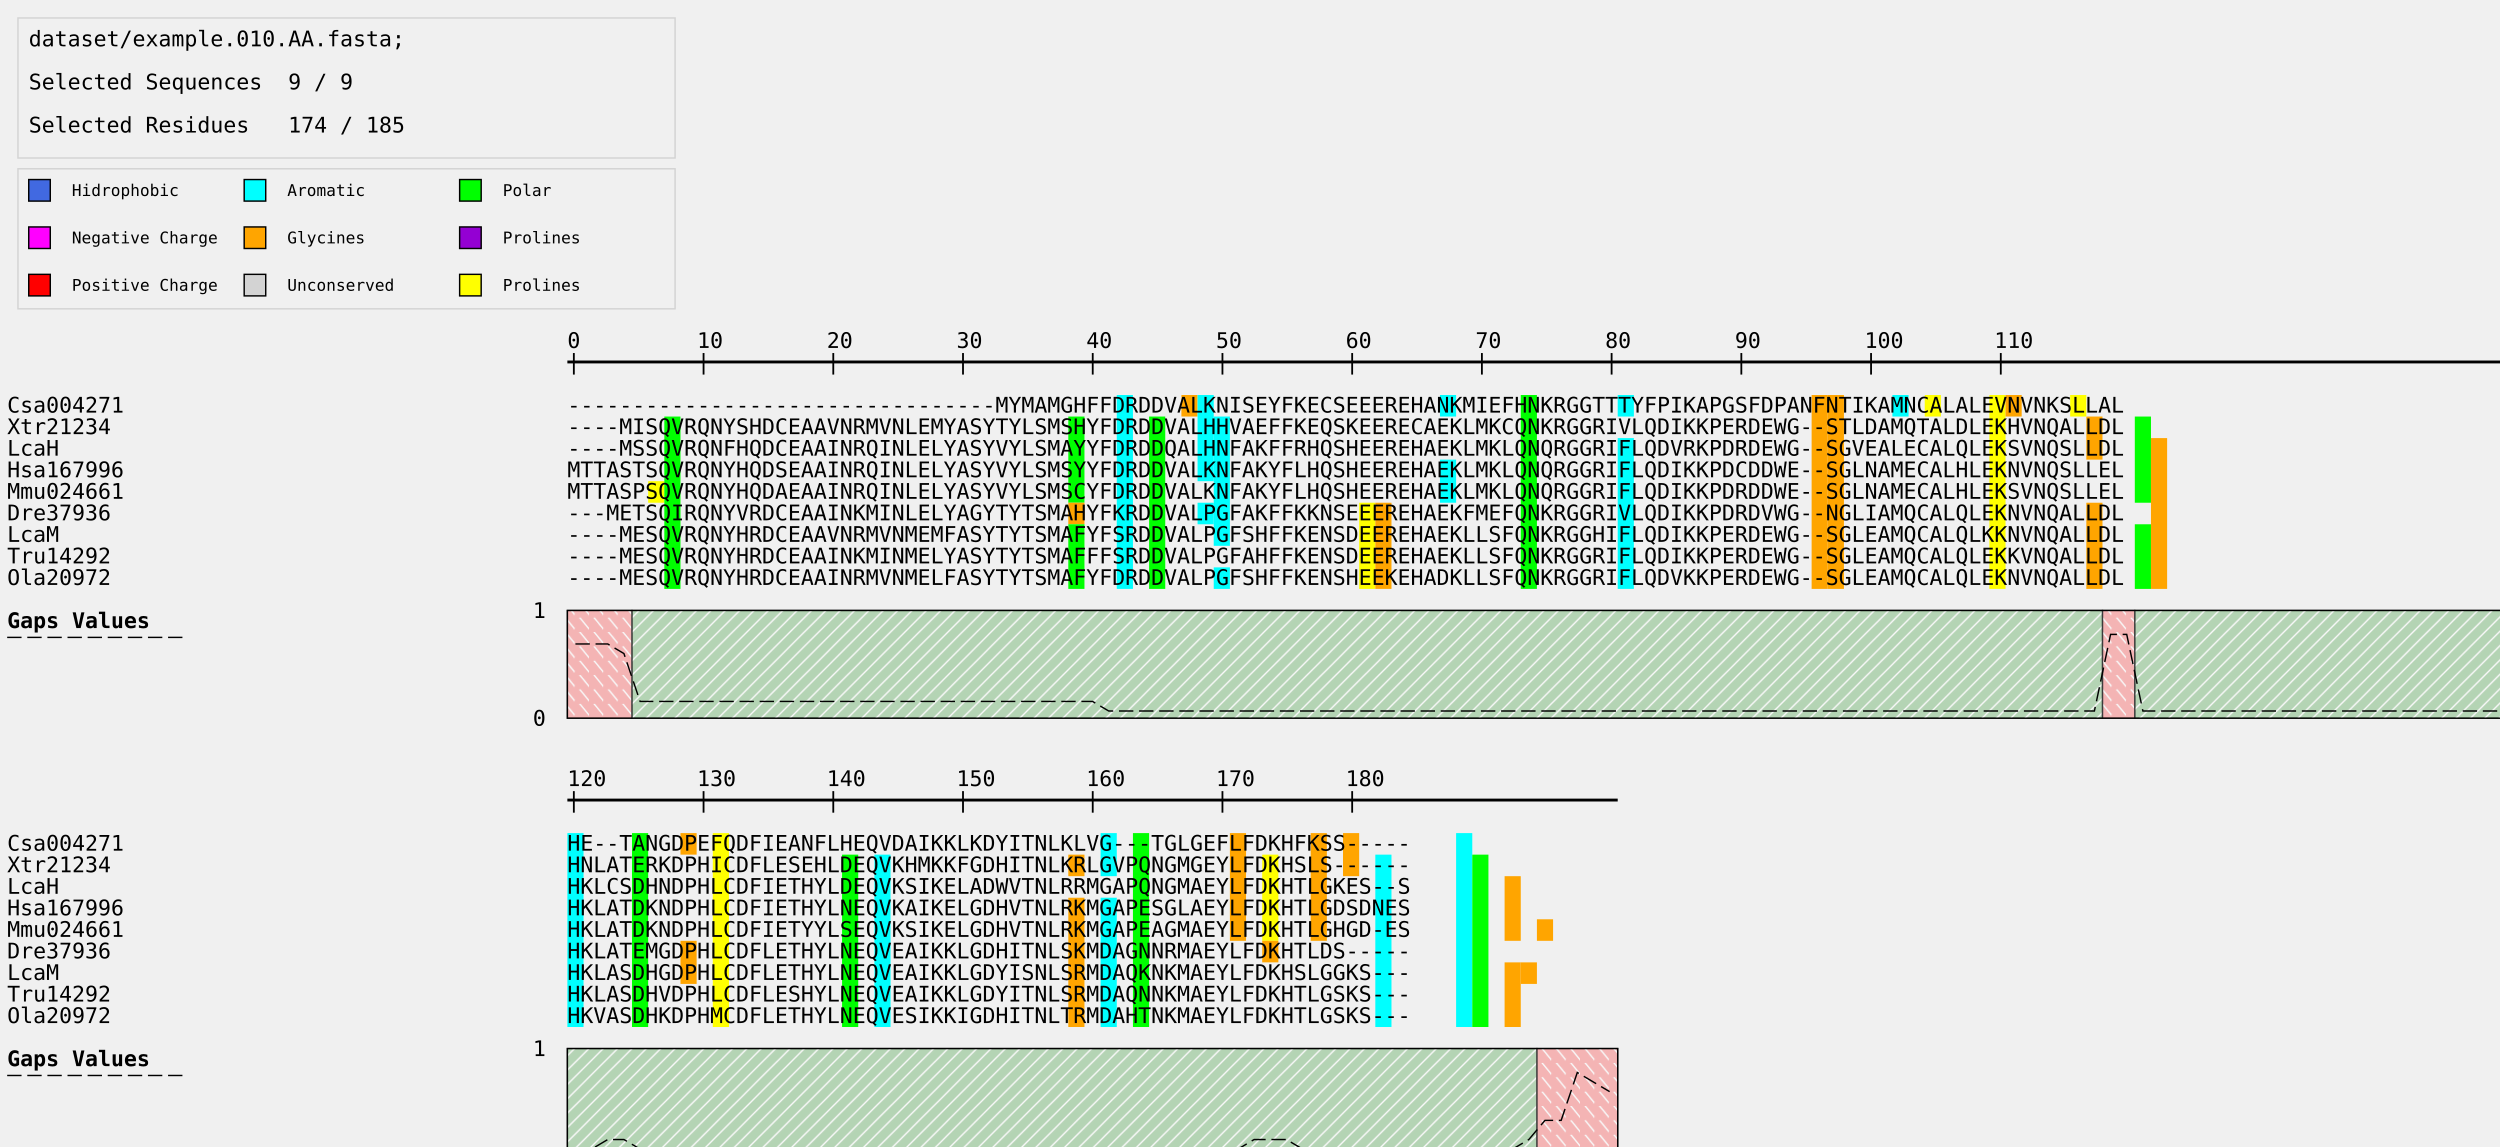
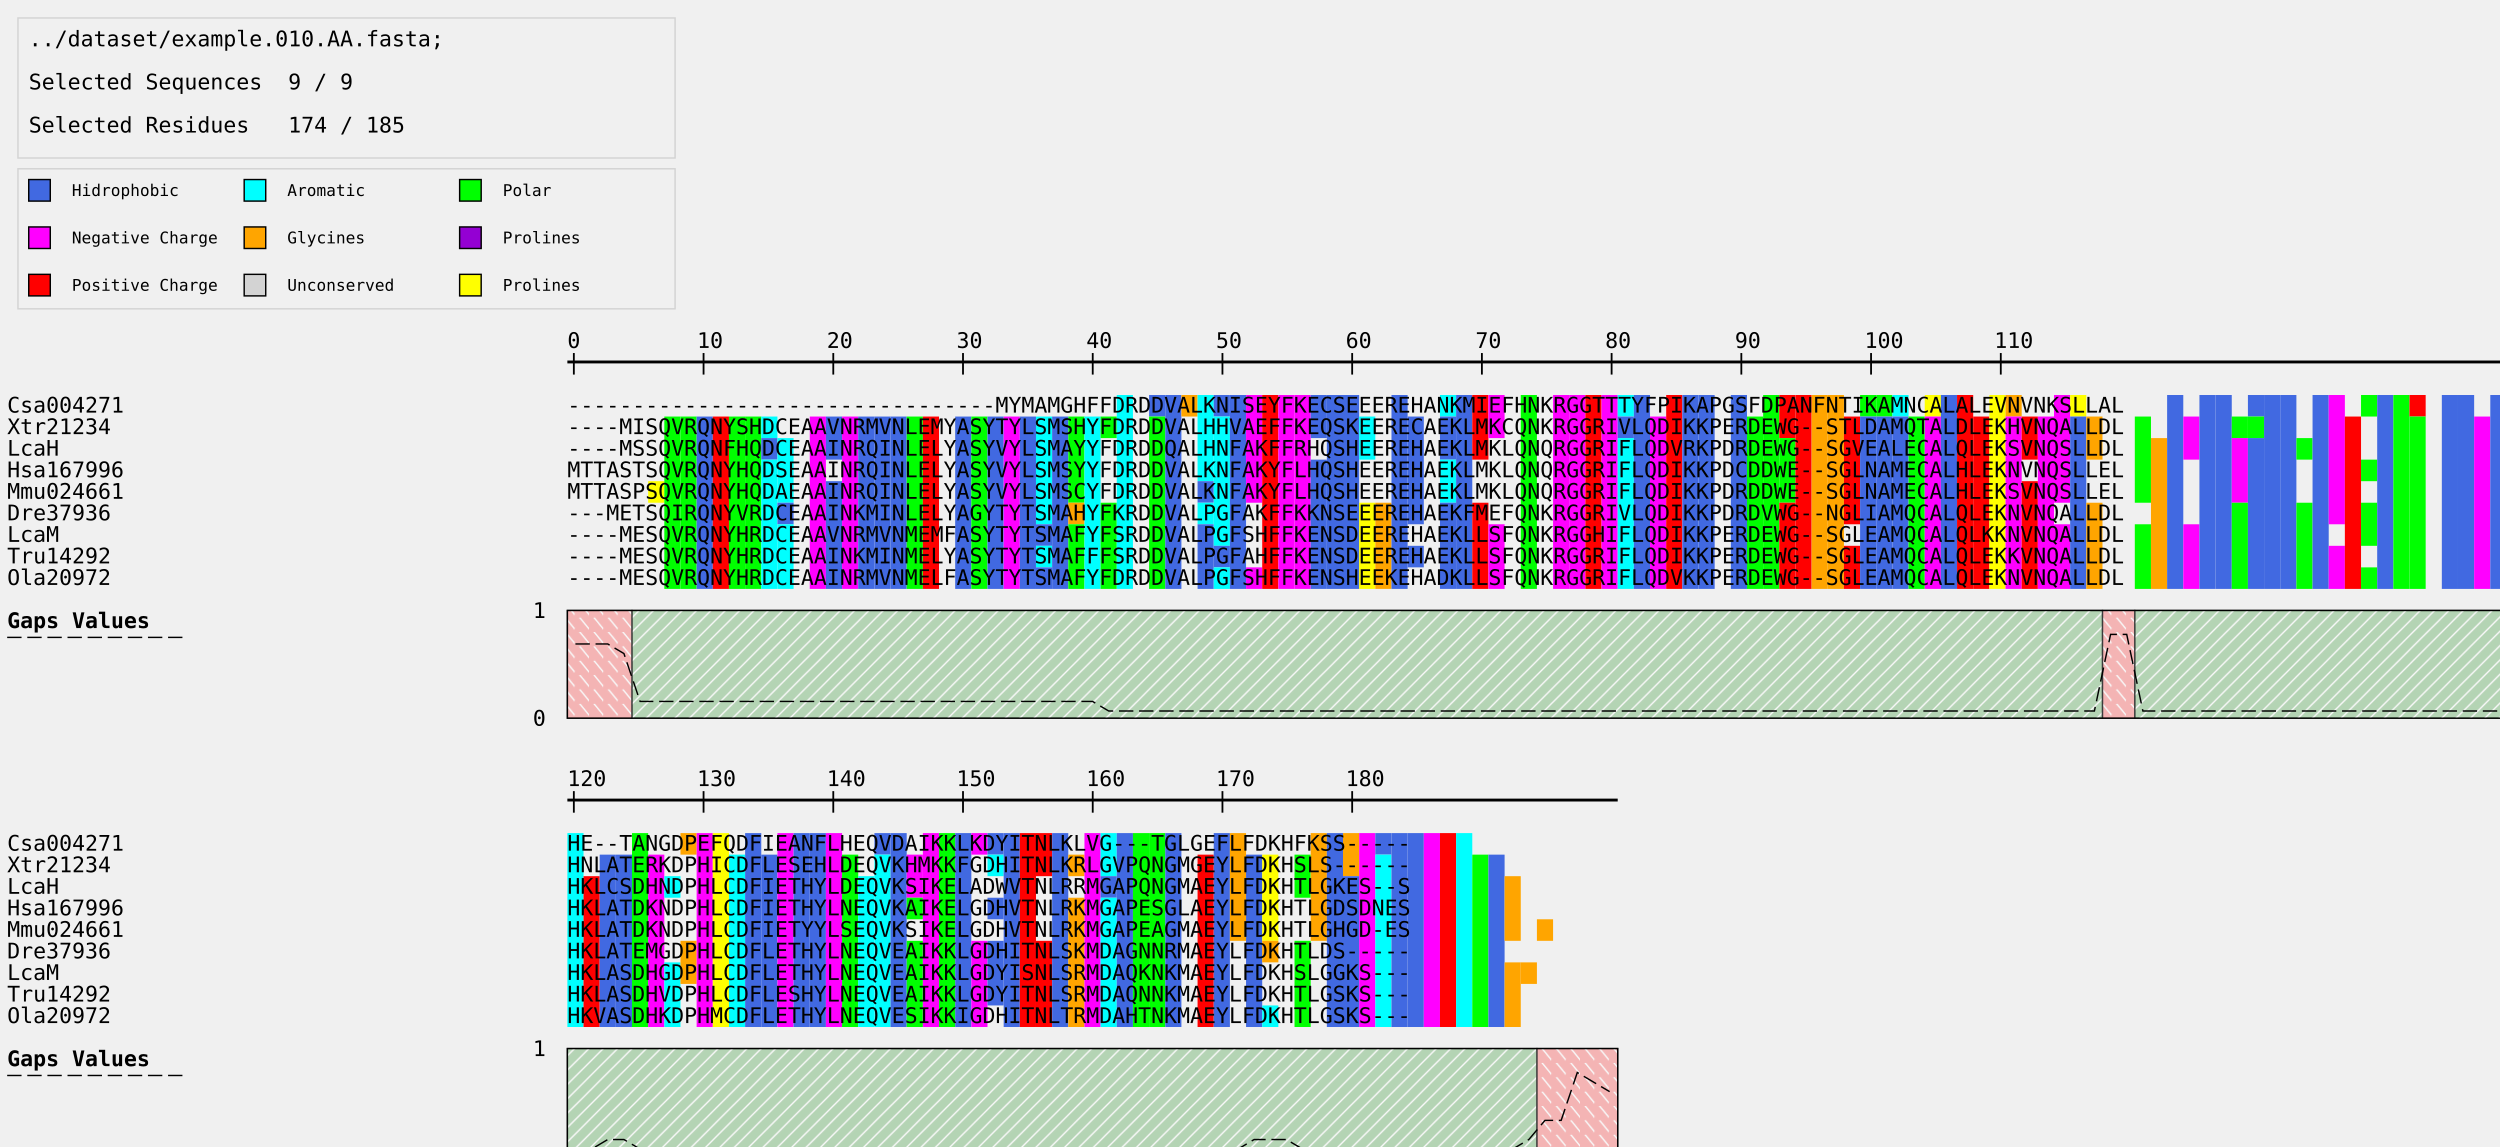
<svg xmlns="http://www.w3.org/2000/svg" version="1.1" viewbox="0 0 1750 845">
-   <pattern id="selected_pattern_gappyout" patternUnits="userSpaceOnUse" width="10" height="10">
+   <pattern id="selected_gappyout_pattern" patternUnits="userSpaceOnUse" width="10" height="10">
    <rect width="10" height="10" fill="green" opacity="0.5" />
    <path d="M-1,1 l2,-2 M0,10 l10,-10 M9,11 l2,-2" stroke="white" stroke-width="1" />
  </pattern>
  <pattern id="rejected_gappyout" patternUnits="userSpaceOnUse" width="10" height="10">
    <rect width="10" height="10" fill="red" opacity="0.5" />
    <path d="M2,-2 l-1,1 M10,-10 l0,10 M2,-2 l9,11" stroke="white" stroke-width="1" />
  </pattern>
  <rect style="fill:none;stroke:lightgrey" height="97.5" width="457.5px" x="12.5px" y="12.5" />
-   <text font-family="monospace" font-size="15px" dy=".35em" x="20" y="27" kerning="0" text-anchor="start" lengthAdjust="spacingAndGlyphs" textLength="326.25" style="font-weight:100" xml:space="preserve">dataset/example.010.AA.fasta;</text>
+   <text font-family="monospace" font-size="15px" dy=".35em" x="20" y="27" kerning="0" text-anchor="start" lengthAdjust="spacingAndGlyphs" textLength="360" style="font-weight:100" xml:space="preserve">../dataset/example.010.AA.fasta;</text>
  <text font-family="monospace" font-size="15px" dy=".35em" x="20" y="57" kerning="0" text-anchor="start" lengthAdjust="spacingAndGlyphs" textLength="243.75" style="font-weight:100" xml:space="preserve">Selected Sequences 	9 / 9</text>
  <text font-family="monospace" font-size="15px" dy=".35em" x="20" y="87" kerning="0" text-anchor="start" lengthAdjust="spacingAndGlyphs" textLength="282.75" style="font-weight:100" xml:space="preserve">Selected Residues 		174 / 185</text>
  <rect style="fill:none;stroke:lightgrey" height="97.5" width="457.5px" x="12.5px" y="117.5" />
  <rect style="fill:royalblue;stroke:black;stroke-width:1px" height="15" width="15px" x="20px" y="125" />
  <text font-family="monospace" font-size="11.25px" dy=".35em" x="50" y="132.5" kerning="0" text-anchor="start" lengthAdjust="spacingAndGlyphs" textLength="82.5" style="font-weight:100" xml:space="preserve">Hidrophobic</text>
  <rect style="fill:aqua;stroke:black;stroke-width:1px" height="15" width="15px" x="170px" y="125" />
  <text font-family="monospace" font-size="11.25px" dy=".35em" x="200" y="132.5" kerning="0" text-anchor="start" lengthAdjust="spacingAndGlyphs" textLength="60" style="font-weight:100" xml:space="preserve">Aromatic</text>
  <rect style="fill:lime;stroke:black;stroke-width:1px" height="15" width="15px" x="320px" y="125" />
  <text font-family="monospace" font-size="11.25px" dy=".35em" x="350" y="132.5" kerning="0" text-anchor="start" lengthAdjust="spacingAndGlyphs" textLength="37.5" style="font-weight:100" xml:space="preserve">Polar</text>
  <rect style="fill:magenta;stroke:black;stroke-width:1px" height="15" width="15px" x="20px" y="158" />
  <text font-family="monospace" font-size="11.25px" dy=".35em" x="50" y="165.5" kerning="0" text-anchor="start" lengthAdjust="spacingAndGlyphs" textLength="112.5" style="font-weight:100" xml:space="preserve">Negative Charge</text>
  <rect style="fill:orange;stroke:black;stroke-width:1px" height="15" width="15px" x="170px" y="158" />
  <text font-family="monospace" font-size="11.25px" dy=".35em" x="200" y="165.5" kerning="0" text-anchor="start" lengthAdjust="spacingAndGlyphs" textLength="60" style="font-weight:100" xml:space="preserve">Glycines</text>
  <rect style="fill:darkviolet;stroke:black;stroke-width:1px" height="15" width="15px" x="320px" y="158" />
  <text font-family="monospace" font-size="11.25px" dy=".35em" x="350" y="165.5" kerning="0" text-anchor="start" lengthAdjust="spacingAndGlyphs" textLength="60" style="font-weight:100" xml:space="preserve">Prolines</text>
  <rect style="fill:red;stroke:black;stroke-width:1px" height="15" width="15px" x="20px" y="191" />
  <text font-family="monospace" font-size="11.25px" dy=".35em" x="50" y="198.5" kerning="0" text-anchor="start" lengthAdjust="spacingAndGlyphs" textLength="112.5" style="font-weight:100" xml:space="preserve">Positive Charge</text>
  <rect style="fill:lightgrey;stroke:black;stroke-width:1px" height="15" width="15px" x="170px" y="191" />
  <text font-family="monospace" font-size="11.25px" dy=".35em" x="200" y="198.5" kerning="0" text-anchor="start" lengthAdjust="spacingAndGlyphs" textLength="82.5" style="font-weight:100" xml:space="preserve">Unconserved</text>
  <rect style="fill:yellow;stroke:black;stroke-width:1px" height="15" width="15px" x="320px" y="191" />
  <text font-family="monospace" font-size="11.25px" dy=".35em" x="350" y="198.5" kerning="0" text-anchor="start" lengthAdjust="spacingAndGlyphs" textLength="60" style="font-weight:100" xml:space="preserve">Prolines</text>
  <text font-family="monospace" font-size="15px" dy=".35em" x="395" y="237" kerning="0" text-anchor="start" lengthAdjust="spacingAndGlyphs" textLength="1350" style="font-weight:100" xml:space="preserve">0         10        20        30        40        50        60        70        80        90        100       110       </text>
  <text font-family="monospace" font-size="15px" dy=".35em" x="395" y="252" kerning="0" text-anchor="start" lengthAdjust="spacingAndGlyphs" textLength="1350" style="font-weight:100" xml:space="preserve">|         |         |         |         |         |         |         |         |         |         |         |         </text>
  <line x1="395" x2="1745" y1="252" y2="252" style="stroke:rgb(0,0,0);stroke-width:2" />
  <rect style="fill:yellow" height="15" width="11.25px" x="451.25" y="335" />
  <rect style="fill:lime" height="120" width="11.25px" x="462.5" y="290" />
+   <rect style="fill:lime" height="120" width="11.25px" x="473.75" y="290" />
+   <rect style="fill:royalblue" height="120" width="11.25px" x="485" y="290" />
+   <rect style="fill:red" height="120" width="11.25px" x="496.25" y="290" />
+   <rect style="fill:lime" height="120" width="11.25px" x="507.5" y="290" />
+   <rect style="fill:lime" height="120" width="11.25px" x="518.75" y="290" />
+   <rect style="fill:aqua" height="15" width="11.25px" x="530" y="290" />
+   <rect style="fill:royalblue" height="15" width="11.25px" x="530" y="305" />
+   <rect style="fill:aqua" height="90" width="11.25px" x="530" y="320" />
+   <rect style="fill:aqua" height="45" width="11.25px" x="541.25" y="305" />
+   <rect style="fill:royalblue" height="15" width="11.25px" x="541.25" y="350" />
+   <rect style="fill:aqua" height="45" width="11.25px" x="541.25" y="365" />
+   <rect style="fill:magenta" height="120" width="11.25px" x="563.75" y="290" />
+   <rect style="fill:royalblue" height="30" width="11.25px" x="575" y="290" />
+   <rect style="fill:royalblue" height="75" width="11.25px" x="575" y="335" />
+   <rect style="fill:magenta" height="120" width="11.25px" x="586.25" y="290" />
+   <rect style="fill:royalblue" height="120" width="11.25px" x="597.5" y="290" />
+   <rect style="fill:royalblue" height="120" width="11.25px" x="608.75" y="290" />
+   <rect style="fill:royalblue" height="120" width="11.25px" x="620" y="290" />
+   <rect style="fill:lime" height="120" width="11.25px" x="631.25" y="290" />
+   <rect style="fill:red" height="120" width="11.25px" x="642.5" y="290" />
+   <rect style="fill:royalblue" height="120" width="11.25px" x="665" y="290" />
+   <rect style="fill:lime" height="120" width="11.25px" x="676.25" y="290" />
+   <rect style="fill:royalblue" height="120" width="11.25px" x="687.5" y="290" />
+   <rect style="fill:magenta" height="120" width="11.25px" x="698.75" y="290" />
+   <rect style="fill:royalblue" height="120" width="11.25px" x="710" y="290" />
+   <rect style="fill:aqua" height="75" width="11.25px" x="721.25" y="290" />
+   <rect style="fill:royalblue" height="15" width="11.25px" x="721.25" y="365" />
+   <rect style="fill:aqua" height="15" width="11.25px" x="721.25" y="380" />
+   <rect style="fill:royalblue" height="15" width="11.25px" x="721.25" y="395" />
+   <rect style="fill:royalblue" height="120" width="11.25px" x="732.5" y="290" />
  <rect style="fill:lime" height="60" width="11.25px" x="743.75" y="290" />
  <rect style="fill:orange" height="15" width="11.25px" x="743.75" y="350" />
  <rect style="fill:lime" height="45" width="11.25px" x="743.75" y="365" />
+   <rect style="fill:aqua" height="120" width="11.25px" x="755" y="290" />
+   <rect style="fill:lime" height="15" width="11.25px" x="766.25" y="290" />
+   <rect style="fill:lime" height="60" width="11.25px" x="766.25" y="350" />
  <rect style="fill:aqua" height="135" width="11.25px" x="777.5" y="275" />
+   <rect style="fill:royalblue" height="15" width="11.25px" x="800" y="275" />
  <rect style="fill:lime" height="120" width="11.25px" x="800" y="290" />
+   <rect style="fill:royalblue" height="135" width="11.25px" x="811.25" y="275" />
  <rect style="fill:orange" height="15" width="11.25px" x="822.5" y="275" />
  <rect style="fill:aqua" height="60" width="11.25px" x="833.75" y="275" />
+   <rect style="fill:royalblue" height="15" width="11.25px" x="833.75" y="335" />
  <rect style="fill:aqua" height="15" width="11.25px" x="833.75" y="350" />
+   <rect style="fill:royalblue" height="45" width="11.25px" x="833.75" y="365" />
+   <rect style="fill:royalblue" height="15" width="11.25px" x="845" y="275" />
  <rect style="fill:aqua" height="90" width="11.25px" x="845" y="290" />
+   <rect style="fill:royalblue" height="15" width="11.25px" x="845" y="380" />
  <rect style="fill:aqua" height="15" width="11.25px" x="845" y="395" />
+   <rect style="fill:royalblue" height="135" width="11.25px" x="856.25" y="275" />
+   <rect style="fill:magenta" height="75" width="11.25px" x="867.5" y="275" />
+   <rect style="fill:magenta" height="15" width="11.25px" x="867.5" y="395" />
+   <rect style="fill:red" height="135" width="11.25px" x="878.75" y="275" />
+   <rect style="fill:magenta" height="135" width="11.25px" x="890" y="275" />
+   <rect style="fill:magenta" height="135" width="11.25px" x="901.25" y="275" />
+   <rect style="fill:royalblue" height="30" width="11.25px" x="912.5" y="275" />
+   <rect style="fill:royalblue" height="90" width="11.25px" x="912.5" y="320" />
+   <rect style="fill:royalblue" height="135" width="11.25px" x="923.75" y="275" />
+   <rect style="fill:royalblue" height="135" width="11.25px" x="935" y="275" />
+   <rect style="fill:aqua" height="30" width="11.25px" x="946.25" y="290" />
  <rect style="fill:yellow" height="60" width="11.25px" x="946.25" y="350" />
  <rect style="fill:orange" height="60" width="11.25px" x="957.5" y="350" />
+   <rect style="fill:royalblue" height="135" width="11.25px" x="968.75" y="275" />
+   <rect style="fill:royalblue" height="75" width="11.25px" x="980" y="290" />
+   <rect style="fill:royalblue" height="15" width="11.25px" x="980" y="380" />
  <rect style="fill:aqua" height="15" width="11.25px" x="1002.5" y="275" />
+   <rect style="fill:royalblue" height="30" width="11.25px" x="1002.5" y="290" />
  <rect style="fill:aqua" height="30" width="11.25px" x="1002.5" y="320" />
+   <rect style="fill:royalblue" height="60" width="11.25px" x="1002.5" y="350" />
+   <rect style="fill:royalblue" height="135" width="11.25px" x="1013.75" y="275" />
+   <rect style="fill:red" height="45" width="11.25px" x="1025" y="275" />
+   <rect style="fill:red" height="60" width="11.25px" x="1025" y="350" />
+   <rect style="fill:magenta" height="30" width="11.25px" x="1036.25" y="275" />
+   <rect style="fill:magenta" height="45" width="11.25px" x="1036.25" y="365" />
  <rect style="fill:lime" height="135" width="11.25px" x="1058.75" y="275" />
+   <rect style="fill:magenta" height="135" width="11.25px" x="1081.25" y="275" />
+   <rect style="fill:magenta" height="135" width="11.25px" x="1092.5" y="275" />
+   <rect style="fill:red" height="135" width="11.25px" x="1103.75" y="275" />
+   <rect style="fill:magenta" height="135" width="11.25px" x="1115" y="275" />
  <rect style="fill:aqua" height="15" width="11.25px" x="1126.25" y="275" />
+   <rect style="fill:royalblue" height="15" width="11.25px" x="1126.25" y="290" />
  <rect style="fill:aqua" height="105" width="11.25px" x="1126.25" y="305" />
+   <rect style="fill:royalblue" height="135" width="11.25px" x="1137.5" y="275" />
+   <rect style="fill:magenta" height="120" width="11.25px" x="1148.75" y="290" />
+   <rect style="fill:red" height="135" width="11.25px" x="1160" y="275" />
+   <rect style="fill:royalblue" height="135" width="11.25px" x="1171.25" y="275" />
+   <rect style="fill:royalblue" height="135" width="11.25px" x="1182.5" y="275" />
+   <rect style="fill:royalblue" height="135" width="11.25px" x="1205" y="275" />
+   <rect style="fill:lime" height="120" width="11.25px" x="1216.25" y="290" />
+   <rect style="fill:lime" height="135" width="11.25px" x="1227.5" y="275" />
+   <rect style="fill:red" height="30" width="11.25px" x="1238.75" y="275" />
+   <rect style="fill:lime" height="45" width="11.25px" x="1238.75" y="305" />
+   <rect style="fill:red" height="60" width="11.25px" x="1238.75" y="350" />
+   <rect style="fill:red" height="135" width="11.25px" x="1250" y="275" />
  <rect style="fill:orange" height="135" width="11.25px" x="1261.25" y="275" />
  <rect style="fill:orange" height="135" width="11.25px" x="1272.5" y="275" />
+   <rect style="fill:red" height="75" width="11.25px" x="1283.75" y="290" />
+   <rect style="fill:red" height="30" width="11.25px" x="1283.75" y="380" />
+   <rect style="fill:lime" height="15" width="11.25px" x="1295" y="275" />
+   <rect style="fill:royalblue" height="120" width="11.25px" x="1295" y="290" />
+   <rect style="fill:lime" height="15" width="11.25px" x="1306.25" y="275" />
+   <rect style="fill:royalblue" height="120" width="11.25px" x="1306.25" y="290" />
  <rect style="fill:aqua" height="15" width="11.25px" x="1317.5" y="275" />
+   <rect style="fill:royalblue" height="120" width="11.25px" x="1317.5" y="290" />
+   <rect style="fill:lime" height="120" width="11.25px" x="1328.75" y="290" />
  <rect style="fill:yellow" height="15" width="11.25px" x="1340" y="275" />
+   <rect style="fill:magenta" height="120" width="11.25px" x="1340" y="290" />
+   <rect style="fill:royalblue" height="135" width="11.25px" x="1351.25" y="275" />
+   <rect style="fill:red" height="135" width="11.25px" x="1362.5" y="275" />
+   <rect style="fill:red" height="120" width="11.25px" x="1373.75" y="290" />
  <rect style="fill:yellow" height="135" width="11.25px" x="1385" y="275" />
  <rect style="fill:orange" height="15" width="11.25px" x="1396.25" y="275" />
+   <rect style="fill:magenta" height="120" width="11.25px" x="1396.25" y="290" />
+   <rect style="fill:red" height="30" width="11.25px" x="1407.5" y="290" />
+   <rect style="fill:red" height="75" width="11.25px" x="1407.5" y="335" />
+   <rect style="fill:magenta" height="120" width="11.25px" x="1418.75" y="290" />
+   <rect style="fill:magenta" height="75" width="11.25px" x="1430" y="275" />
+   <rect style="fill:magenta" height="45" width="11.25px" x="1430" y="365" />
  <rect style="fill:yellow" height="15" width="11.25px" x="1441.25" y="275" />
+   <rect style="fill:royalblue" height="120" width="11.25px" x="1441.25" y="290" />
  <rect style="fill:orange" height="30" width="11.25px" x="1452.5" y="290" />
  <rect style="fill:orange" height="60" width="11.25px" x="1452.5" y="350" />
  <rect style="fill:lime" height="60" width="11.25px" x="1486.25" y="290" />
  <rect style="fill:lime" height="45" width="11.25px" x="1486.25" y="365" />
  <rect style="fill:orange" height="105" width="11.25px" x="1497.5" y="305" />
+   <rect style="fill:royalblue" height="135" width="11.25px" x="1508.75" y="275" />
+   <rect style="fill:magenta" height="30" width="11.25px" x="1520" y="290" />
+   <rect style="fill:magenta" height="45" width="11.25px" x="1520" y="365" />
+   <rect style="fill:royalblue" height="135" width="11.25px" x="1531.25" y="275" />
+   <rect style="fill:royalblue" height="135" width="11.25px" x="1542.5" y="275" />
+   <rect style="fill:lime" height="15" width="11.25px" x="1553.75" y="290" />
+   <rect style="fill:magenta" height="45" width="11.25px" x="1553.75" y="305" />
+   <rect style="fill:lime" height="60" width="11.25px" x="1553.75" y="350" />
+   <rect style="fill:royalblue" height="15" width="11.25px" x="1565" y="275" />
+   <rect style="fill:lime" height="15" width="11.25px" x="1565" y="290" />
+   <rect style="fill:royalblue" height="105" width="11.25px" x="1565" y="305" />
+   <rect style="fill:royalblue" height="135" width="11.25px" x="1576.25" y="275" />
+   <rect style="fill:royalblue" height="135" width="11.25px" x="1587.5" y="275" />
+   <rect style="fill:lime" height="15" width="11.25px" x="1598.75" y="305" />
+   <rect style="fill:lime" height="60" width="11.25px" x="1598.75" y="350" />
+   <rect style="fill:royalblue" height="135" width="11.25px" x="1610" y="275" />
+   <rect style="fill:magenta" height="90" width="11.25px" x="1621.25" y="275" />
+   <rect style="fill:magenta" height="30" width="11.25px" x="1621.25" y="380" />
+   <rect style="fill:red" height="120" width="11.25px" x="1632.5" y="290" />
+   <rect style="fill:lime" height="15" width="11.25px" x="1643.75" y="275" />
+   <rect style="fill:lime" height="15" width="11.25px" x="1643.75" y="320" />
+   <rect style="fill:lime" height="30" width="11.25px" x="1643.75" y="350" />
+   <rect style="fill:lime" height="15" width="11.25px" x="1643.75" y="395" />
+   <rect style="fill:royalblue" height="135" width="11.25px" x="1655" y="275" />
+   <rect style="fill:lime" height="135" width="11.25px" x="1666.25" y="275" />
+   <rect style="fill:red" height="15" width="11.25px" x="1677.5" y="275" />
+   <rect style="fill:lime" height="120" width="11.25px" x="1677.5" y="290" />
+   <rect style="fill:royalblue" height="135" width="11.25px" x="1700" y="275" />
+   <rect style="fill:royalblue" height="135" width="11.25px" x="1711.25" y="275" />
+   <rect style="fill:magenta" height="120" width="11.25px" x="1722.5" y="290" />
+   <rect style="fill:royalblue" height="135" width="11.25px" x="1733.75" y="275" />
  <text font-family="monospace" font-size="15px" dy=".35em" x="5" y="282" kerning="0" text-anchor="start" textLength="101.25" style="font-weight:100">Csa004271</text>
  <text font-family="monospace" font-size="15px" dy=".35em" x="395" y="282" kerning="0" text-anchor="start" lengthAdjust="spacingAndGlyphs" textLength="1350" style="font-weight:100">---------------------------------MYMAMGHFFDRDDVALKNISEYFKECSEEEREHANKMIEFHNKRGGTTTYFPIKAPGSFDPANFNTIKAMNCALALEVNVNKSLLAL</text>
  <text font-family="monospace" font-size="15px" dy=".35em" x="5" y="297" kerning="0" text-anchor="start" textLength="90" style="font-weight:100">Xtr21234</text>
  <text font-family="monospace" font-size="15px" dy=".35em" x="395" y="297" kerning="0" text-anchor="start" lengthAdjust="spacingAndGlyphs" textLength="1350" style="font-weight:100">----MISQVRQNYSHDCEAAVNRMVNLEMYASYTYLSMSHYFDRDDVALHHVAEFFKEQSKEERECAEKLMKCQNKRGGRIVLQDIKKPERDEWG--STLDAMQTALDLEKHVNQALLDL</text>
  <text font-family="monospace" font-size="15px" dy=".35em" x="5" y="312" kerning="0" text-anchor="start" textLength="45" style="font-weight:100">LcaH</text>
  <text font-family="monospace" font-size="15px" dy=".35em" x="395" y="312" kerning="0" text-anchor="start" lengthAdjust="spacingAndGlyphs" textLength="1350" style="font-weight:100">----MSSQVRQNFHQDCEAAINRQINLELYASYVYLSMAYYFDRDDQALHNFAKFFRHQSHEEREHAEKLMKLQNQRGGRIFLQDVRKPDRDEWG--SGVEALECALQLEKSVNQSLLDL</text>
  <text font-family="monospace" font-size="15px" dy=".35em" x="5" y="327" kerning="0" text-anchor="start" textLength="101.25" style="font-weight:100">Hsa167996</text>
  <text font-family="monospace" font-size="15px" dy=".35em" x="395" y="327" kerning="0" text-anchor="start" lengthAdjust="spacingAndGlyphs" textLength="1350" style="font-weight:100">MTTASTSQVRQNYHQDSEAAINRQINLELYASYVYLSMSYYFDRDDVALKNFAKYFLHQSHEEREHAEKLMKLQNQRGGRIFLQDIKKPDCDDWE--SGLNAMECALHLEKNVNQSLLEL</text>
  <text font-family="monospace" font-size="15px" dy=".35em" x="5" y="342" kerning="0" text-anchor="start" textLength="101.25" style="font-weight:100">Mmu024661</text>
  <text font-family="monospace" font-size="15px" dy=".35em" x="395" y="342" kerning="0" text-anchor="start" lengthAdjust="spacingAndGlyphs" textLength="1350" style="font-weight:100">MTTASPSQVRQNYHQDAEAAINRQINLELYASYVYLSMSCYFDRDDVALKNFAKYFLHQSHEEREHAEKLMKLQNQRGGRIFLQDIKKPDRDDWE--SGLNAMECALHLEKSVNQSLLEL</text>
  <text font-family="monospace" font-size="15px" dy=".35em" x="5" y="357" kerning="0" text-anchor="start" textLength="90" style="font-weight:100">Dre37936</text>
  <text font-family="monospace" font-size="15px" dy=".35em" x="395" y="357" kerning="0" text-anchor="start" lengthAdjust="spacingAndGlyphs" textLength="1350" style="font-weight:100">---METSQIRQNYVRDCEAAINKMINLELYAGYTYTSMAHYFKRDDVALPGFAKFFKKNSEEEREHAEKFMEFQNKRGGRIVLQDIKKPDRDVWG--NGLIAMQCALQLEKNVNQALLDL</text>
  <text font-family="monospace" font-size="15px" dy=".35em" x="5" y="372" kerning="0" text-anchor="start" textLength="45" style="font-weight:100">LcaM</text>
  <text font-family="monospace" font-size="15px" dy=".35em" x="395" y="372" kerning="0" text-anchor="start" lengthAdjust="spacingAndGlyphs" textLength="1350" style="font-weight:100">----MESQVRQNYHRDCEAAVNRMVNMEMFASYTYTSMAFYFSRDDVALPGFSHFFKENSDEEREHAEKLLSFQNKRGGHIFLQDIKKPERDEWG--SGLEAMQCALQLKKNVNQALLDL</text>
  <text font-family="monospace" font-size="15px" dy=".35em" x="5" y="387" kerning="0" text-anchor="start" textLength="90" style="font-weight:100">Tru14292</text>
  <text font-family="monospace" font-size="15px" dy=".35em" x="395" y="387" kerning="0" text-anchor="start" lengthAdjust="spacingAndGlyphs" textLength="1350" style="font-weight:100">----MESQVRQNYHRDCEAAINKMINMELYASYTYTSMAFFFSRDDVALPGFAHFFKENSDEEREHAEKLLSFQNKRGGRIFLQDIKKPERDEWG--SGLEAMQCALQLEKKVNQALLDL</text>
  <text font-family="monospace" font-size="15px" dy=".35em" x="5" y="402" kerning="0" text-anchor="start" textLength="90" style="font-weight:100">Ola20972</text>
  <text font-family="monospace" font-size="15px" dy=".35em" x="395" y="402" kerning="0" text-anchor="start" lengthAdjust="spacingAndGlyphs" textLength="1350" style="font-weight:100">----MESQVRQNYHRDCEAAINRMVNMELFASYTYTSMAFYFDRDDVALPGFSHFFKENSHEEKEHADKLLSFQNKRGGRIFLQDVKKPERDEWG--SGLEAMQCALQLEKNVNQALLDL</text>
  <rect style="fill:none;stroke:black" height="75" width="1350px" x="395" y="425" />
  <rect style="fill:url(#rejected_gappyout);stroke:black" height="75" width="45px" opacity="0.5" x="395" y="425" />
-   <rect style="fill:url(#selected_pattern_gappyout);stroke:black" height="75" width="1023.75px" opacity="0.5" x="440" y="425" />
+   <rect style="fill:url(#selected_gappyout_pattern);stroke:black" height="75" width="1023.75px" opacity="0.5" x="440" y="425" />
  <rect style="fill:url(#rejected_gappyout);stroke:black" height="75" width="22.5px" opacity="0.5" x="1463.75" y="425" />
-   <rect style="fill:url(#selected_pattern_gappyout);stroke:black" height="75" width="258.75px" opacity="0.5" x="1486.25" y="425" />
+   <rect style="fill:url(#selected_gappyout_pattern);stroke:black" height="75" width="258.75px" opacity="0.5" x="1486.25" y="425" />
  <text font-family="monospace" font-size="15px" dy=".35em" x="380" y="425" kerning="0" text-anchor="end" lengthAdjust="spacingAndGlyphs" style="font-weight:100" xml:space="preserve">1</text>
  <text font-family="monospace" font-size="15px" dy=".35em" x="380" y="500" kerning="0" text-anchor="end" lengthAdjust="spacingAndGlyphs" style="font-weight:100" xml:space="preserve">0</text>
-   <polyline style="fill:none;stroke:black;stroke-width:1" stroke-dasharray="10,4" id="GapsLine0" points="400.625,448.333 411.875,448.333 423.125,448.333 434.375,455 445.625,488.333 456.875,488.333 468.125,488.333 479.375,488.333 490.625,488.333 501.875,488.333 513.125,488.333 524.375,488.333 535.625,488.333 546.875,488.333 558.125,488.333 569.375,488.333 580.625,488.333 591.875,488.333 603.125,488.333 614.375,488.333 625.625,488.333 636.875,488.333 648.125,488.333 659.375,488.333 670.625,488.333 681.875,488.333 693.125,488.333 704.375,488.333 715.625,488.333 726.875,488.333 738.125,488.333 749.375,488.333 760.625,488.333 771.875,495 783.125,495 794.375,495 805.625,495 816.875,495 828.125,495 839.375,495 850.625,495 861.875,495 873.125,495 884.375,495 895.625,495 906.875,495 918.125,495 929.375,495 940.625,495 951.875,495 963.125,495 974.375,495 985.625,495 996.875,495 1008.12,495 1019.38,495 1030.62,495 1041.88,495 1053.12,495 1064.38,495 1075.62,495 1086.88,495 1098.12,495 1109.38,495 1120.62,495 1131.88,495 1143.12,495 1154.38,495 1165.62,495 1176.88,495 1188.12,495 1199.38,495 1210.62,495 1221.88,495 1233.12,495 1244.38,495 1255.62,495 1266.88,495 1278.12,495 1289.38,495 1300.62,495 1311.88,495 1323.12,495 1334.38,495 1345.62,495 1356.88,495 1368.12,495 1379.38,495 1390.62,495 1401.88,495 1413.12,495 1424.38,495 1435.62,495 1446.88,495 1458.12,495 1469.38,441.667 1480.62,441.667 1491.88,495 1503.12,495 1514.38,495 1525.62,495 1536.88,495 1548.12,495 1559.38,495 1570.62,495 1581.88,495 1593.12,495 1604.38,495 1615.62,495 1626.88,495 1638.12,495 1649.38,495 1660.62,495 1671.88,495 1683.12,495 1694.38,495 1705.62,495 1716.88,495 1728.12,495 1739.38,495 " />
-   <text font-family="monospace" font-size="15px" dy=".35em" x="5" y="432" kerning="0" text-anchor="start" id="GapsLabel0" textLength="123.75" style="font-weight:bold">Gaps Values</text>
-   <line x1="5" x2="128.75" y1="443.75" y2="443.75" style="stroke:rgb(0,0,0);stroke-width:1" stroke-dasharray="10,4" id="GapsSubLine0" />
-   <text font-family="monospace" font-size="15px" dy=".35em" x="395" y="542" kerning="0" text-anchor="start" lengthAdjust="spacingAndGlyphs" textLength="731.25" style="font-weight:100" xml:space="preserve">120       130       140       150       160       170       180       </text>
-   <text font-family="monospace" font-size="15px" dy=".35em" x="395" y="557" kerning="0" text-anchor="start" lengthAdjust="spacingAndGlyphs" textLength="731.25" style="font-weight:100" xml:space="preserve">|         |         |         |         |         |         |         </text>
+   <polyline style="fill:none;stroke:black;stroke-width:1" stroke-dasharray="10,4" id="GapsLine_gappyout0" points="400.625,448.333 411.875,448.333 423.125,448.333 434.375,455 445.625,488.333 456.875,488.333 468.125,488.333 479.375,488.333 490.625,488.333 501.875,488.333 513.125,488.333 524.375,488.333 535.625,488.333 546.875,488.333 558.125,488.333 569.375,488.333 580.625,488.333 591.875,488.333 603.125,488.333 614.375,488.333 625.625,488.333 636.875,488.333 648.125,488.333 659.375,488.333 670.625,488.333 681.875,488.333 693.125,488.333 704.375,488.333 715.625,488.333 726.875,488.333 738.125,488.333 749.375,488.333 760.625,488.333 771.875,495 783.125,495 794.375,495 805.625,495 816.875,495 828.125,495 839.375,495 850.625,495 861.875,495 873.125,495 884.375,495 895.625,495 906.875,495 918.125,495 929.375,495 940.625,495 951.875,495 963.125,495 974.375,495 985.625,495 996.875,495 1008.12,495 1019.38,495 1030.62,495 1041.88,495 1053.12,495 1064.38,495 1075.62,495 1086.88,495 1098.12,495 1109.38,495 1120.62,495 1131.88,495 1143.12,495 1154.38,495 1165.62,495 1176.88,495 1188.12,495 1199.38,495 1210.62,495 1221.88,495 1233.12,495 1244.38,495 1255.62,495 1266.88,495 1278.12,495 1289.38,495 1300.62,495 1311.88,495 1323.12,495 1334.38,495 1345.62,495 1356.88,495 1368.12,495 1379.38,495 1390.62,495 1401.88,495 1413.12,495 1424.38,495 1435.62,495 1446.88,495 1458.12,495 1469.38,441.667 1480.62,441.667 1491.88,495 1503.12,495 1514.38,495 1525.62,495 1536.88,495 1548.12,495 1559.38,495 1570.62,495 1581.88,495 1593.12,495 1604.38,495 1615.62,495 1626.88,495 1638.12,495 1649.38,495 1660.62,495 1671.88,495 1683.12,495 1694.38,495 1705.62,495 1716.88,495 1728.12,495 1739.38,495 " />
+   <text font-family="monospace" font-size="15px" dy=".35em" x="5" y="432" kerning="0" text-anchor="start" id="GapsLabel_gappyout0" textLength="123.75" style="font-weight:bold">Gaps Values</text>
+   <line x1="5" x2="128.75" y1="443.75" y2="443.75" style="stroke:rgb(0,0,0);stroke-width:1" stroke-dasharray="10,4" id="GapsSubLine_gappyout0" />
+   <text font-family="monospace" font-size="15px" dy=".35em" x="395" y="542" kerning="0" text-anchor="start" lengthAdjust="spacingAndGlyphs" textLength="1350" style="font-weight:100" xml:space="preserve">120       130       140       150       160       170       180                                                         </text>
+   <text font-family="monospace" font-size="15px" dy=".35em" x="395" y="557" kerning="0" text-anchor="start" lengthAdjust="spacingAndGlyphs" textLength="1350" style="font-weight:100" xml:space="preserve">|         |         |         |         |         |         |                                                           </text>
  <line x1="395" x2="1126.25" y1="557" y2="557" style="stroke:rgb(0,0,0);stroke-width:2" />
  <rect style="fill:aqua" height="135" width="11.25px" x="395" y="580" />
+   <rect style="fill:red" height="105" width="11.25px" x="406.25" y="610" />
+   <rect style="fill:royalblue" height="120" width="11.25px" x="417.5" y="595" />
+   <rect style="fill:royalblue" height="120" width="11.25px" x="428.75" y="595" />
  <rect style="fill:lime" height="135" width="11.25px" x="440" y="580" />
+   <rect style="fill:magenta" height="120" width="11.25px" x="451.25" y="595" />
+   <rect style="fill:aqua" height="15" width="11.25px" x="462.5" y="610" />
+   <rect style="fill:aqua" height="45" width="11.25px" x="462.5" y="670" />
  <rect style="fill:orange" height="15" width="11.25px" x="473.75" y="580" />
  <rect style="fill:orange" height="30" width="11.25px" x="473.75" y="655" />
+   <rect style="fill:magenta" height="135" width="11.25px" x="485" y="580" />
  <rect style="fill:yellow" height="135" width="11.25px" x="496.25" y="580" />
+   <rect style="fill:aqua" height="120" width="11.25px" x="507.5" y="595" />
+   <rect style="fill:royalblue" height="135" width="11.25px" x="518.75" y="580" />
+   <rect style="fill:royalblue" height="120" width="11.25px" x="530" y="595" />
+   <rect style="fill:magenta" height="135" width="11.25px" x="541.25" y="580" />
+   <rect style="fill:royalblue" height="135" width="11.25px" x="552.5" y="580" />
+   <rect style="fill:royalblue" height="135" width="11.25px" x="563.75" y="580" />
+   <rect style="fill:magenta" height="135" width="11.25px" x="575" y="580" />
  <rect style="fill:lime" height="120" width="11.25px" x="586.25" y="595" />
+   <rect style="fill:aqua" height="105" width="11.25px" x="597.5" y="610" />
+   <rect style="fill:royalblue" height="15" width="11.25px" x="608.75" y="580" />
  <rect style="fill:aqua" height="120" width="11.25px" x="608.75" y="595" />
+   <rect style="fill:royalblue" height="135" width="11.25px" x="620" y="580" />
+   <rect style="fill:magenta" height="30" width="11.25px" x="631.25" y="595" />
+   <rect style="fill:lime" height="15" width="11.25px" x="631.25" y="625" />
+   <rect style="fill:lime" height="60" width="11.25px" x="631.25" y="655" />
+   <rect style="fill:magenta" height="135" width="11.25px" x="642.5" y="580" />
+   <rect style="fill:lime" height="135" width="11.25px" x="653.75" y="580" />
+   <rect style="fill:royalblue" height="135" width="11.25px" x="665" y="580" />
+   <rect style="fill:magenta" height="15" width="11.25px" x="676.25" y="580" />
+   <rect style="fill:magenta" height="60" width="11.25px" x="676.25" y="655" />
+   <rect style="fill:royalblue" height="15" width="11.25px" x="687.5" y="580" />
+   <rect style="fill:aqua" height="15" width="11.25px" x="687.5" y="595" />
+   <rect style="fill:royalblue" height="15" width="11.25px" x="687.5" y="625" />
+   <rect style="fill:royalblue" height="45" width="11.25px" x="687.5" y="655" />
+   <rect style="fill:royalblue" height="135" width="11.25px" x="698.75" y="580" />
+   <rect style="fill:red" height="135" width="11.25px" x="710" y="580" />
+   <rect style="fill:red" height="30" width="11.25px" x="721.25" y="580" />
+   <rect style="fill:red" height="60" width="11.25px" x="721.25" y="655" />
+   <rect style="fill:royalblue" height="135" width="11.25px" x="732.5" y="580" />
  <rect style="fill:orange" height="15" width="11.25px" x="743.75" y="595" />
  <rect style="fill:orange" height="90" width="11.25px" x="743.75" y="625" />
+   <rect style="fill:magenta" height="135" width="11.25px" x="755" y="580" />
  <rect style="fill:aqua" height="30" width="11.25px" x="766.25" y="580" />
+   <rect style="fill:royalblue" height="15" width="11.25px" x="766.25" y="610" />
  <rect style="fill:aqua" height="90" width="11.25px" x="766.25" y="625" />
+   <rect style="fill:royalblue" height="135" width="11.25px" x="777.5" y="580" />
  <rect style="fill:lime" height="135" width="11.25px" x="788.75" y="580" />
+   <rect style="fill:lime" height="135" width="11.25px" x="800" y="580" />
+   <rect style="fill:royalblue" height="135" width="11.25px" x="811.25" y="580" />
+   <rect style="fill:red" height="120" width="11.25px" x="833.75" y="595" />
+   <rect style="fill:royalblue" height="135" width="11.25px" x="845" y="580" />
  <rect style="fill:orange" height="75" width="11.25px" x="856.25" y="580" />
+   <rect style="fill:royalblue" height="120" width="11.25px" x="867.5" y="595" />
  <rect style="fill:yellow" height="60" width="11.25px" x="878.75" y="595" />
  <rect style="fill:orange" height="15" width="11.25px" x="878.75" y="655" />
+   <rect style="fill:aqua" height="15" width="11.25px" x="878.75" y="700" />
+   <rect style="fill:lime" height="30" width="11.25px" x="901.25" y="595" />
+   <rect style="fill:lime" height="60" width="11.25px" x="901.25" y="655" />
  <rect style="fill:orange" height="75" width="11.25px" x="912.5" y="580" />
+   <rect style="fill:royalblue" height="135" width="11.25px" x="923.75" y="580" />
  <rect style="fill:orange" height="30" width="11.25px" x="935" y="580" />
+   <rect style="fill:royalblue" height="105" width="11.25px" x="935" y="610" />
+   <rect style="fill:magenta" height="135" width="11.25px" x="946.25" y="580" />
+   <rect style="fill:royalblue" height="15" width="11.25px" x="957.5" y="580" />
  <rect style="fill:aqua" height="120" width="11.25px" x="957.5" y="595" />
+   <rect style="fill:royalblue" height="135" width="11.25px" x="968.75" y="580" />
+   <rect style="fill:royalblue" height="135" width="11.25px" x="980" y="580" />
+   <rect style="fill:magenta" height="135" width="11.25px" x="991.25" y="580" />
+   <rect style="fill:red" height="135" width="11.25px" x="1002.5" y="580" />
  <rect style="fill:aqua" height="135" width="11.25px" x="1013.75" y="580" />
  <rect style="fill:lime" height="120" width="11.25px" x="1025" y="595" />
+   <rect style="fill:royalblue" height="120" width="11.25px" x="1036.25" y="595" />
  <rect style="fill:orange" height="45" width="11.25px" x="1047.5" y="610" />
  <rect style="fill:orange" height="45" width="11.25px" x="1047.5" y="670" />
  <rect style="fill:orange" height="15" width="11.25px" x="1058.75" y="670" />
  <rect style="fill:orange" height="15" width="11.25px" x="1070" y="640" />
  <text font-family="monospace" font-size="15px" dy=".35em" x="5" y="587" kerning="0" text-anchor="start" textLength="101.25" style="font-weight:100">Csa004271</text>
  <text font-family="monospace" font-size="15px" dy=".35em" x="395" y="587" kerning="0" text-anchor="start" lengthAdjust="spacingAndGlyphs" textLength="731.25" style="font-weight:100">HE--TANGDPEFQDFIEANFLHEQVDAIKKLKDYITNLKLVG---TGLGEFLFDKHFKSS-----</text>
  <text font-family="monospace" font-size="15px" dy=".35em" x="5" y="602" kerning="0" text-anchor="start" textLength="90" style="font-weight:100">Xtr21234</text>
  <text font-family="monospace" font-size="15px" dy=".35em" x="395" y="602" kerning="0" text-anchor="start" lengthAdjust="spacingAndGlyphs" textLength="731.25" style="font-weight:100">HNLATERKDPHICDFLESEHLDEQVKHMKKFGDHITNLKRLGVPQNGMGEYLFDKHSLS------</text>
  <text font-family="monospace" font-size="15px" dy=".35em" x="5" y="617" kerning="0" text-anchor="start" textLength="45" style="font-weight:100">LcaH</text>
  <text font-family="monospace" font-size="15px" dy=".35em" x="395" y="617" kerning="0" text-anchor="start" lengthAdjust="spacingAndGlyphs" textLength="731.25" style="font-weight:100">HKLCSDHNDPHLCDFIETHYLDEQVKSIKELADWVTNLRRMGAPQNGMAEYLFDKHTLGKES--S</text>
  <text font-family="monospace" font-size="15px" dy=".35em" x="5" y="632" kerning="0" text-anchor="start" textLength="101.25" style="font-weight:100">Hsa167996</text>
  <text font-family="monospace" font-size="15px" dy=".35em" x="395" y="632" kerning="0" text-anchor="start" lengthAdjust="spacingAndGlyphs" textLength="731.25" style="font-weight:100">HKLATDKNDPHLCDFIETHYLNEQVKAIKELGDHVTNLRKMGAPESGLAEYLFDKHTLGDSDNES</text>
  <text font-family="monospace" font-size="15px" dy=".35em" x="5" y="647" kerning="0" text-anchor="start" textLength="101.25" style="font-weight:100">Mmu024661</text>
  <text font-family="monospace" font-size="15px" dy=".35em" x="395" y="647" kerning="0" text-anchor="start" lengthAdjust="spacingAndGlyphs" textLength="731.25" style="font-weight:100">HKLATDKNDPHLCDFIETYYLSEQVKSIKELGDHVTNLRKMGAPEAGMAEYLFDKHTLGHGD-ES</text>
  <text font-family="monospace" font-size="15px" dy=".35em" x="5" y="662" kerning="0" text-anchor="start" textLength="90" style="font-weight:100">Dre37936</text>
  <text font-family="monospace" font-size="15px" dy=".35em" x="395" y="662" kerning="0" text-anchor="start" lengthAdjust="spacingAndGlyphs" textLength="731.25" style="font-weight:100">HKLATEMGDPHLCDFLETHYLNEQVEAIKKLGDHITNLSKMDAGNNRMAEYLFDKHTLDS-----</text>
  <text font-family="monospace" font-size="15px" dy=".35em" x="5" y="677" kerning="0" text-anchor="start" textLength="45" style="font-weight:100">LcaM</text>
  <text font-family="monospace" font-size="15px" dy=".35em" x="395" y="677" kerning="0" text-anchor="start" lengthAdjust="spacingAndGlyphs" textLength="731.25" style="font-weight:100">HKLASDHGDPHLCDFLETHYLNEQVEAIKKLGDYISNLSRMDAQKNKMAEYLFDKHSLGGKS---</text>
  <text font-family="monospace" font-size="15px" dy=".35em" x="5" y="692" kerning="0" text-anchor="start" textLength="90" style="font-weight:100">Tru14292</text>
  <text font-family="monospace" font-size="15px" dy=".35em" x="395" y="692" kerning="0" text-anchor="start" lengthAdjust="spacingAndGlyphs" textLength="731.25" style="font-weight:100">HKLASDHVDPHLCDFLESHYLNEQVEAIKKLGDYITNLSRMDAQNNKMAEYLFDKHTLGSKS---</text>
  <text font-family="monospace" font-size="15px" dy=".35em" x="5" y="707" kerning="0" text-anchor="start" textLength="90" style="font-weight:100">Ola20972</text>
  <text font-family="monospace" font-size="15px" dy=".35em" x="395" y="707" kerning="0" text-anchor="start" lengthAdjust="spacingAndGlyphs" textLength="731.25" style="font-weight:100">HKVASDHKDPHMCDFLETHYLNEQVESIKKIGDHITNLTRMDAHTNKMAEYLFDKHTLGSKS---</text>
  <rect style="fill:none;stroke:black" height="75" width="731.25px" x="395" y="730" />
-   <rect style="fill:url(#selected_pattern_gappyout);stroke:black" height="75" width="675px" opacity="0.5" x="395" y="730" />
+   <rect style="fill:url(#selected_gappyout_pattern);stroke:black" height="75" width="675px" opacity="0.5" x="395" y="730" />
  <rect style="fill:url(#rejected_gappyout);stroke:black" height="75" width="56.25px" opacity="0.5" x="1070" y="730" />
  <text font-family="monospace" font-size="15px" dy=".35em" x="380" y="730" kerning="0" text-anchor="end" lengthAdjust="spacingAndGlyphs" style="font-weight:100" xml:space="preserve">1</text>
  <text font-family="monospace" font-size="15px" dy=".35em" x="380" y="805" kerning="0" text-anchor="end" lengthAdjust="spacingAndGlyphs" style="font-weight:100" xml:space="preserve">0</text>
-   <polyline style="fill:none;stroke:black;stroke-width:1" stroke-dasharray="10,4" id="GapsLine1" points="400.625,800 411.875,800 423.125,793.333 434.375,793.333 445.625,800 456.875,800 468.125,800 479.375,800 490.625,800 501.875,800 513.125,800 524.375,800 535.625,800 546.875,800 558.125,800 569.375,800 580.625,800 591.875,800 603.125,800 614.375,800 625.625,800 636.875,800 648.125,800 659.375,800 670.625,800 681.875,800 693.125,800 704.375,800 715.625,800 726.875,800 738.125,800 749.375,800 760.625,800 771.875,800 783.125,800 794.375,800 805.625,800 816.875,800 828.125,800 839.375,800 850.625,800 861.875,800 873.125,793.333 884.375,793.333 895.625,793.333 906.875,800 918.125,800 929.375,800 940.625,800 951.875,800 963.125,800 974.375,800 985.625,800 996.875,800 1008.12,800 1019.38,800 1030.62,800 1041.88,800 1053.12,800 1064.38,793.333 1075.62,780 1086.88,780 1098.12,746.667 1109.38,753.333 1120.62,760 " />
-   <text font-family="monospace" font-size="15px" dy=".35em" x="5" y="737" kerning="0" text-anchor="start" id="GapsLabel1" textLength="123.75" style="font-weight:bold">Gaps Values</text>
-   <line x1="5" x2="128.75" y1="748.75" y2="748.75" style="stroke:rgb(0,0,0);stroke-width:1" stroke-dasharray="10,4" id="GapsSubLine1" />
+   <polyline style="fill:none;stroke:black;stroke-width:1" stroke-dasharray="10,4" id="GapsLine_gappyout1" points="400.625,800 411.875,800 423.125,793.333 434.375,793.333 445.625,800 456.875,800 468.125,800 479.375,800 490.625,800 501.875,800 513.125,800 524.375,800 535.625,800 546.875,800 558.125,800 569.375,800 580.625,800 591.875,800 603.125,800 614.375,800 625.625,800 636.875,800 648.125,800 659.375,800 670.625,800 681.875,800 693.125,800 704.375,800 715.625,800 726.875,800 738.125,800 749.375,800 760.625,800 771.875,800 783.125,800 794.375,800 805.625,800 816.875,800 828.125,800 839.375,800 850.625,800 861.875,800 873.125,793.333 884.375,793.333 895.625,793.333 906.875,800 918.125,800 929.375,800 940.625,800 951.875,800 963.125,800 974.375,800 985.625,800 996.875,800 1008.12,800 1019.38,800 1030.62,800 1041.88,800 1053.12,800 1064.38,793.333 1075.62,780 1086.88,780 1098.12,746.667 1109.38,753.333 1120.62,760 " />
+   <text font-family="monospace" font-size="15px" dy=".35em" x="5" y="737" kerning="0" text-anchor="start" id="GapsLabel_gappyout1" textLength="123.75" style="font-weight:bold">Gaps Values</text>
+   <line x1="5" x2="128.75" y1="748.75" y2="748.75" style="stroke:rgb(0,0,0);stroke-width:1" stroke-dasharray="10,4" id="GapsSubLine_gappyout1" />
</svg>
